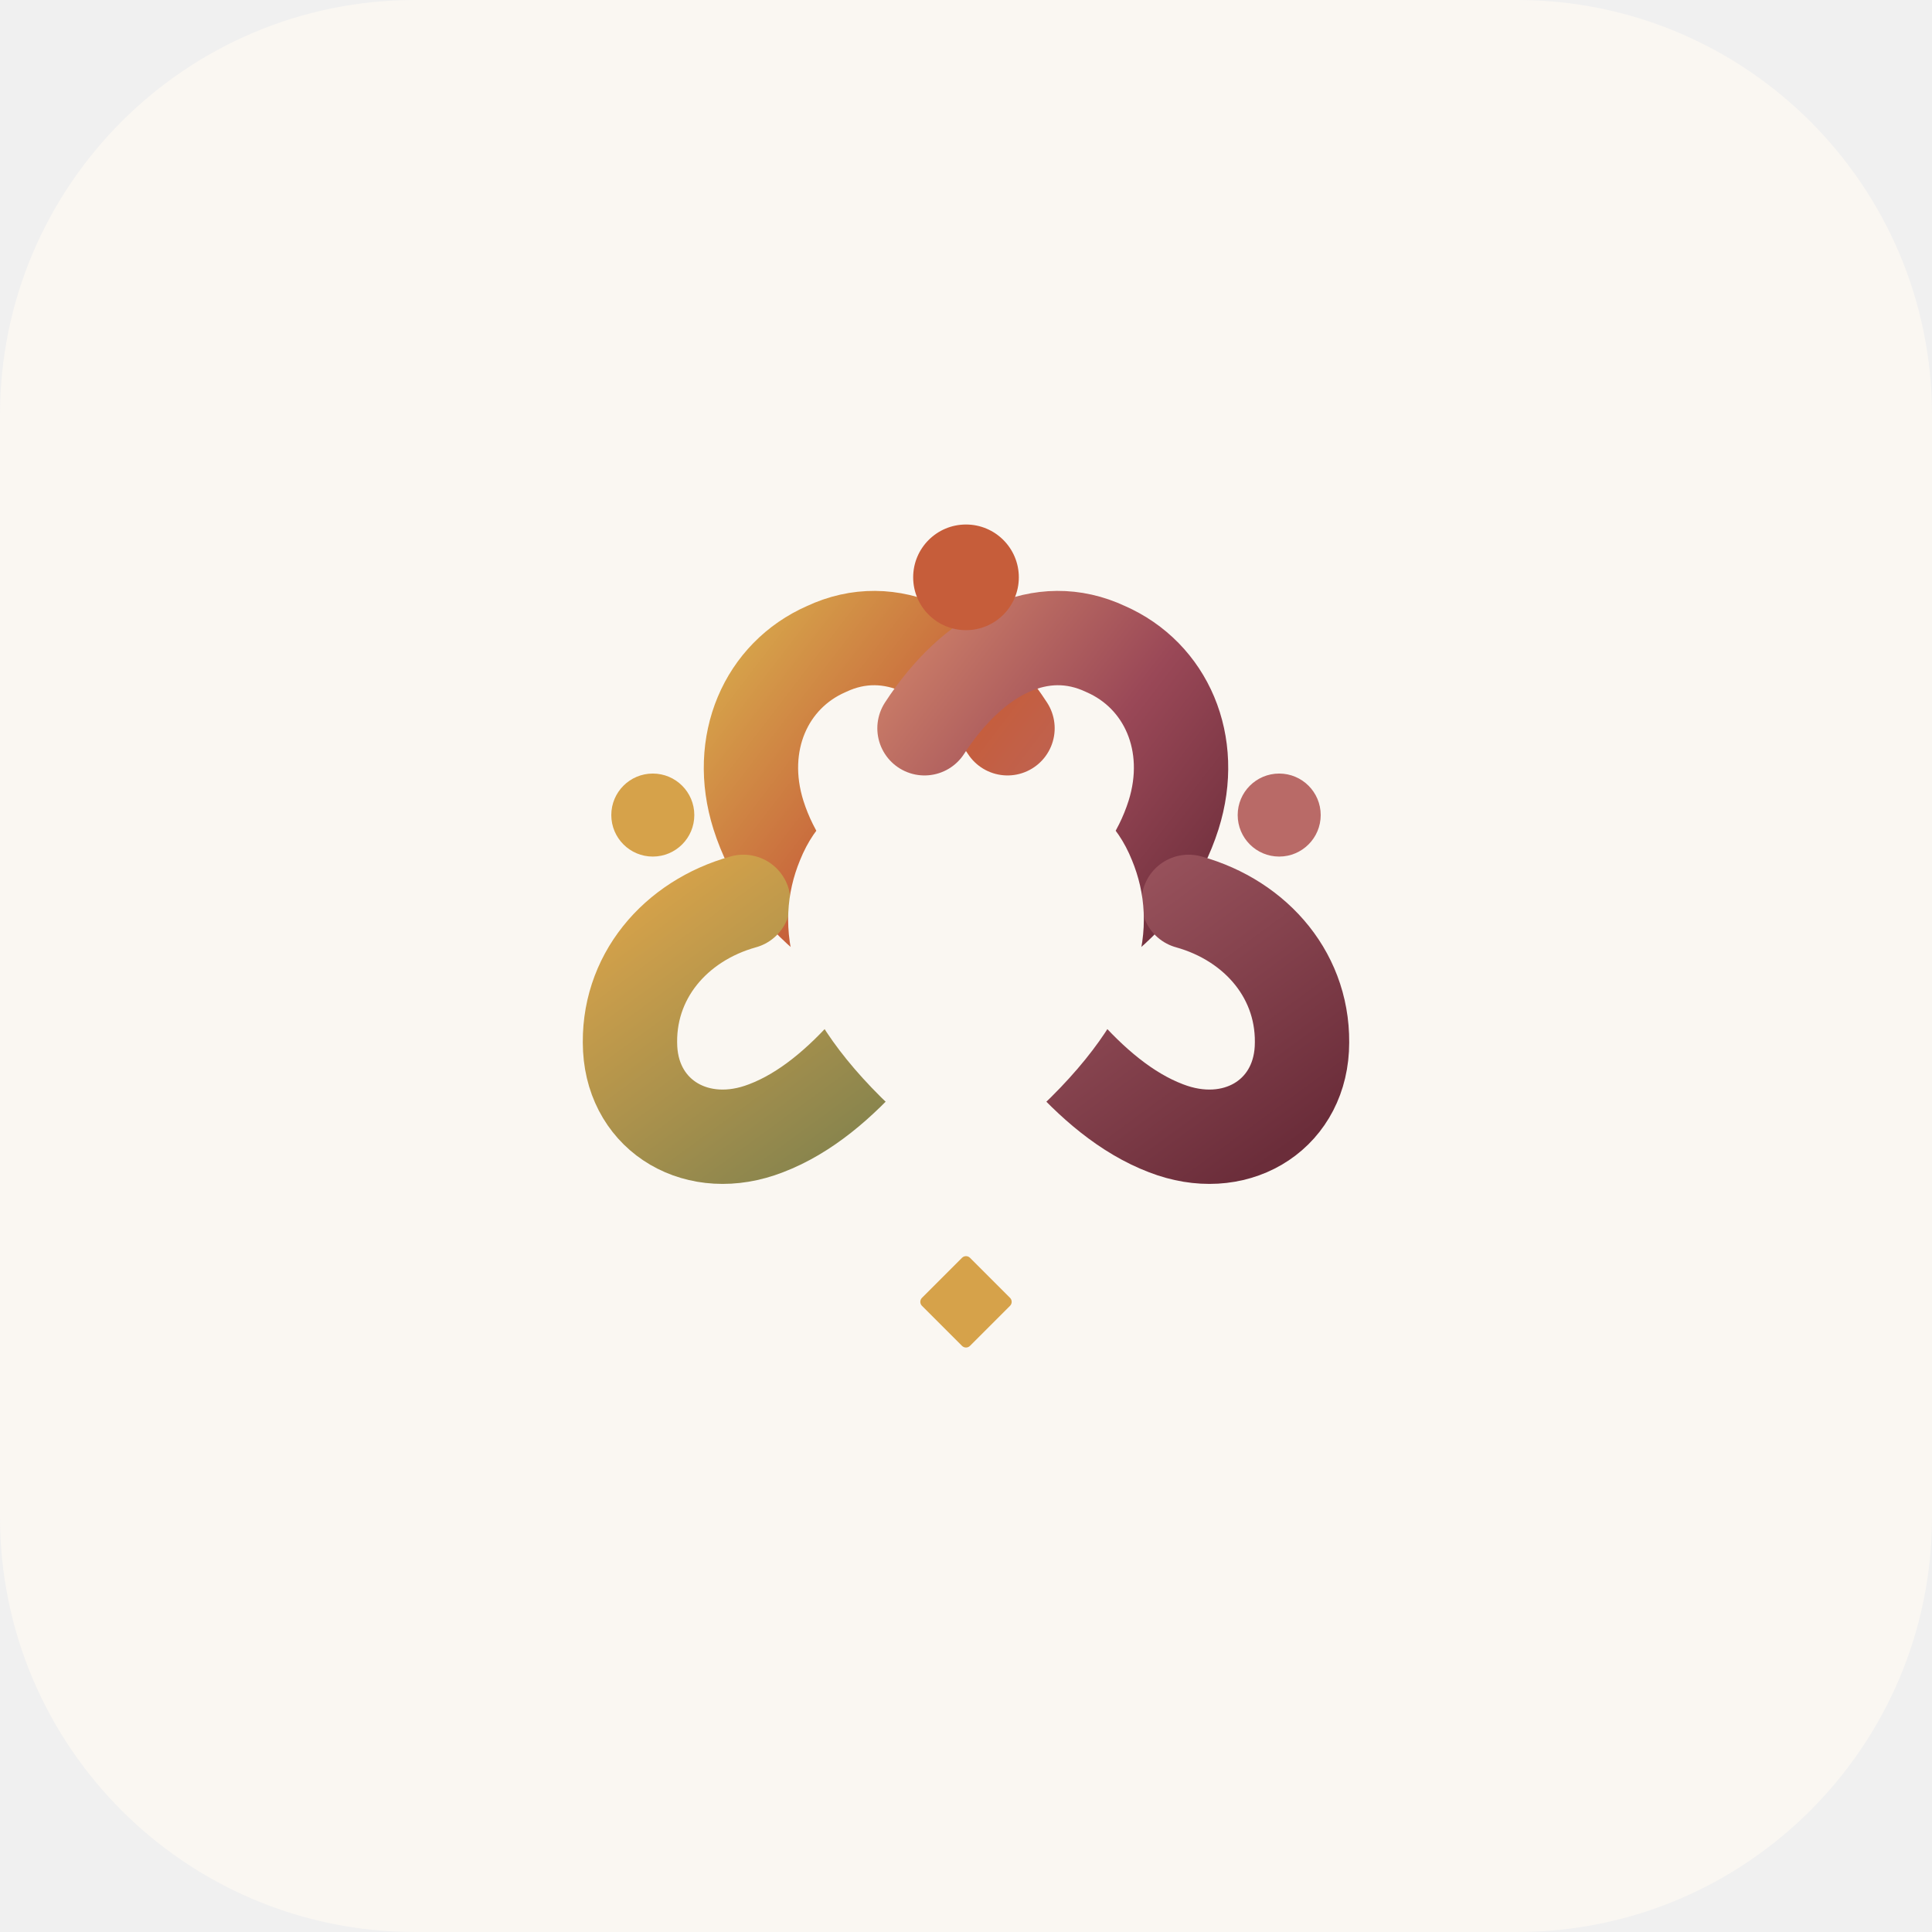
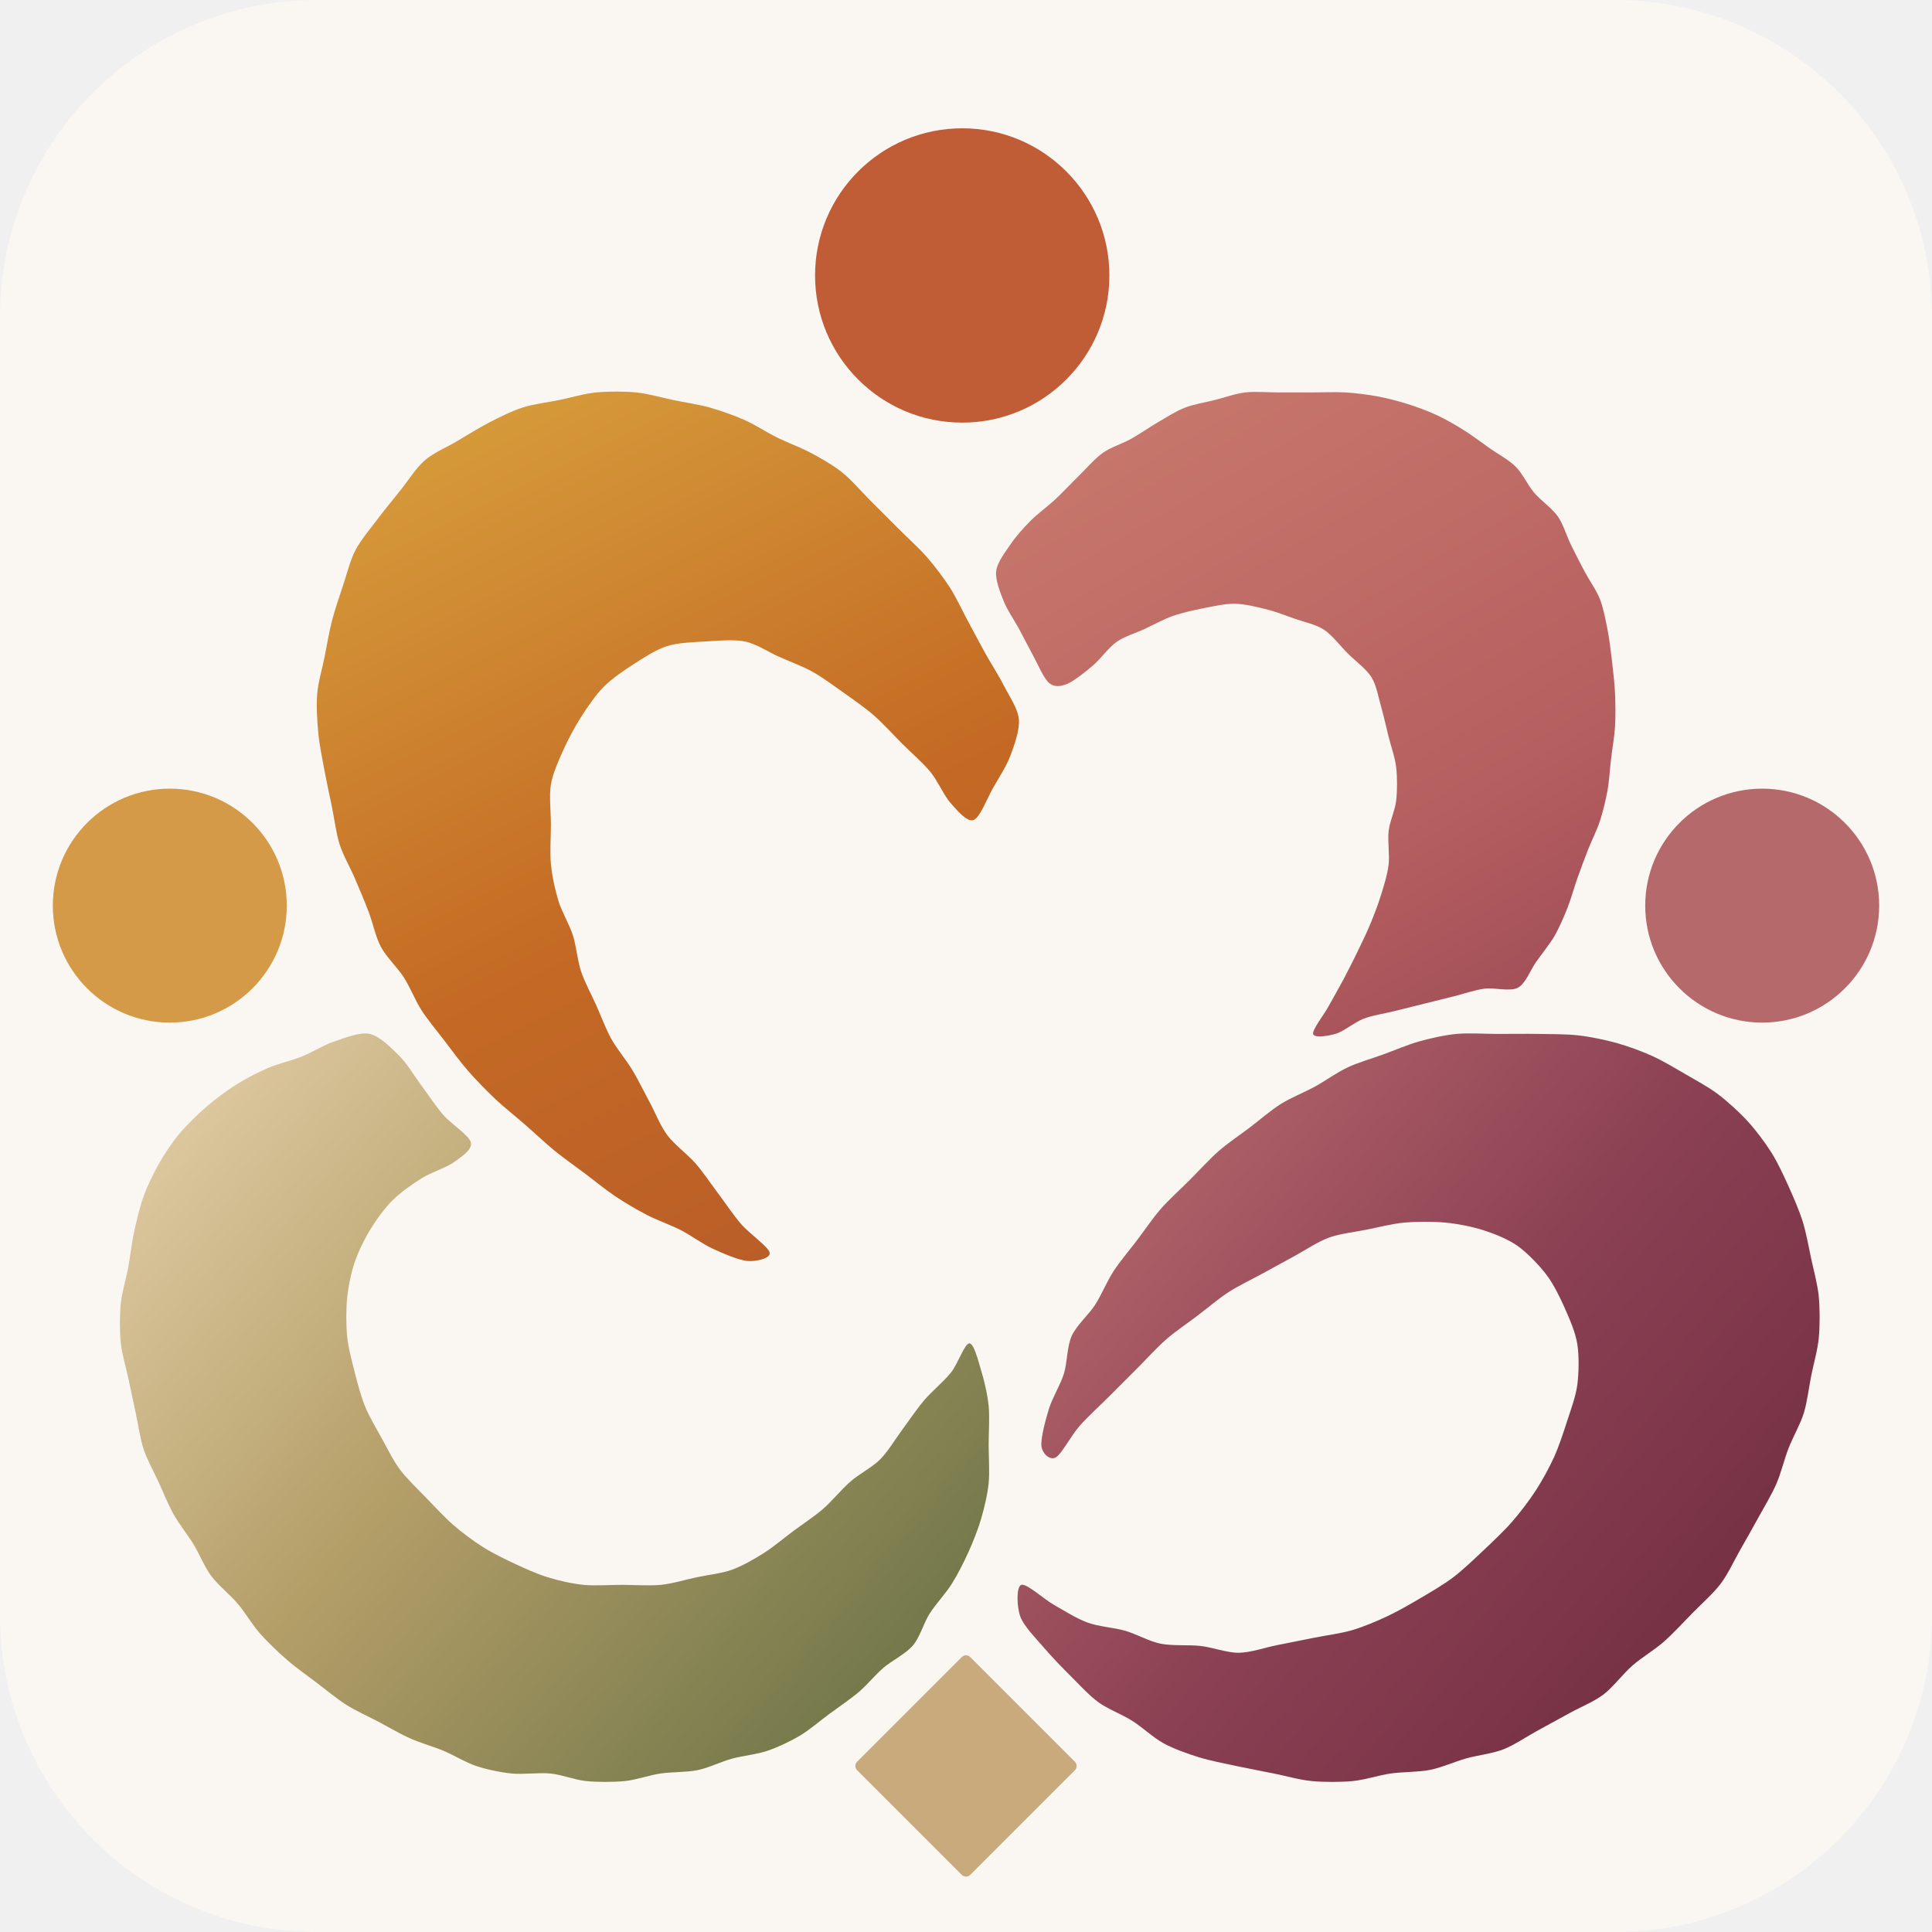
- <svg xmlns="http://www.w3.org/2000/svg" width="1024" height="1024" viewBox="0 0 1024 1024" role="img" aria-labelledby="title desc">
+ <svg xmlns="http://www.w3.org/2000/svg" width="1024" height="1024" viewBox="0 0 256 256" role="img">
  <defs>
-     <linearGradient id="gradWarm" x1="0" y1="0" x2="1" y2="1">
-       <stop offset="0" stop-color="#D6A24A" />
-       <stop offset="0.55" stop-color="#C65D3A" />
-       <stop offset="1" stop-color="#B86766" />
+     <linearGradient id="corrWarm" x1="80" y1="55" x2="145" y2="185" gradientUnits="userSpaceOnUse">
+       <stop offset="0" stop-color="#D9A33E" />
+       <stop offset="0.55" stop-color="#C46A24" />
+       <stop offset="1" stop-color="#B75A2A" />
    </linearGradient>
-     <linearGradient id="gradRose" x1="0" y1="0" x2="1" y2="1">
-       <stop offset="0" stop-color="#C97B67" />
-       <stop offset="0.5" stop-color="#9A4857" />
-       <stop offset="1" stop-color="#6B2D3A" />
+     <linearGradient id="corrRose" x1="175" y1="58" x2="240" y2="170" gradientUnits="userSpaceOnUse">
+       <stop offset="0" stop-color="#C9796D" />
+       <stop offset="0.55" stop-color="#B65F60" />
+       <stop offset="1" stop-color="#8D3E50" />
    </linearGradient>
-     <linearGradient id="gradOlive" x1="0" y1="0" x2="1" y2="1">
-       <stop offset="0" stop-color="#D6A24A" />
-       <stop offset="1" stop-color="#7A7F4E" />
+     <linearGradient id="corrOlive" x1="48" y1="150" x2="145" y2="232" gradientUnits="userSpaceOnUse">
+       <stop offset="0" stop-color="#E2CDA6" />
+       <stop offset="0.48" stop-color="#B39E68" />
+       <stop offset="1" stop-color="#73784A" />
    </linearGradient>
-     <linearGradient id="gradBurg" x1="0" y1="0" x2="1" y2="1">
-       <stop offset="0" stop-color="#A25A63" />
-       <stop offset="1" stop-color="#6B2D3A" />
+     <linearGradient id="corrBurg" x1="178" y1="145" x2="285" y2="235" gradientUnits="userSpaceOnUse">
+       <stop offset="0" stop-color="#B86A6D" />
+       <stop offset="0.45" stop-color="#8B4053" />
+       <stop offset="1" stop-color="#67263B" />
    </linearGradient>
-     <mask id="heartCut">
-       <rect x="0" y="0" width="256" height="256" fill="white" />
-       <path d="M128 188 L111 171 C80 143 77 120 84 103 C92 83 113 78 128 95 C143 78 164 83 172 103 C179 120 176 143 145 171 Z" fill="black" />
-     </mask>
  </defs>
-   <rect x="0" y="0" width="1024" height="1024" rx="220" fill="#FAF7F2" />
-   <g id="mark" transform="translate(256 250) scale(2.0)">
-     <g mask="url(#heartCut)" fill="none" stroke-linecap="round" stroke-linejoin="round">
-       <path d="M126 133 C100 129 80 113 73 91 C67 72 75 54 91 47 C108 39 126 48 139 68" stroke="url(#gradWarm)" stroke-width="25" />
-       <path d="M130 133 C156 129 176 113 183 91 C189 72 181 54 165 47 C148 39 130 48 117 68" stroke="url(#gradRose)" stroke-width="25" />
-       <path d="M124 124 C112 142 96 166 75 174 C57 181 40 171 39 153 C38 134 51 119 69 114" stroke="url(#gradOlive)" stroke-width="25" />
-       <path d="M132 124 C144 142 160 166 181 174 C199 181 216 171 217 153 C218 134 205 119 187 114" stroke="url(#gradBurg)" stroke-width="25" />
-     </g>
-     <circle cx="128" cy="28" r="14" fill="#C65D3A" />
-     <circle cx="45" cy="91" r="11" fill="#D6A24A" />
-     <circle cx="211" cy="91" r="11" fill="#B96A67" />
-     <rect x="119" y="211" width="18" height="18" rx="1.5" transform="rotate(45 128 220)" fill="#D6A24A" />
+   <rect x="0" y="0" width="256" height="256" rx="42" fill="#FAF7F2" />
+   <g id="GENORRA-mark" transform="translate(-28 -8)">
+     <path id="mark-part-2" d="M 107.00,60.00 C 105.44,60.15 103.62,60.69 102.12,61.00 C 100.63,61.31 98.68,61.54 97.25,62.00 C 95.82,62.46 94.12,63.31 92.79,64.00 C 91.45,64.69 89.83,65.71 88.52,66.48 C 87.22,67.25 85.40,68.02 84.28,69.00 C 83.15,69.98 82.12,71.64 81.16,72.84 C 80.20,74.04 78.93,75.58 78.00,76.82 C 77.07,78.06 75.79,79.57 75.09,80.91 C 74.40,82.24 73.95,84.10 73.47,85.53 C 73.00,86.95 72.38,88.74 72.00,90.21 C 71.62,91.67 71.30,93.59 71.00,95.08 C 70.70,96.58 70.15,98.42 70.03,99.97 C 69.90,101.52 70.03,103.62 70.18,105.18 C 70.33,106.73 70.72,108.62 71.00,110.13 C 71.28,111.63 71.69,113.51 72.00,115.00 C 72.31,116.50 72.54,118.45 73.00,119.88 C 73.46,121.31 74.41,122.96 75.00,124.34 C 75.59,125.72 76.33,127.46 76.86,128.86 C 77.39,130.26 77.77,132.15 78.48,133.48 C 79.19,134.81 80.69,136.23 81.51,137.51 C 82.34,138.80 83.02,140.56 83.84,141.84 C 84.66,143.12 85.93,144.64 86.88,145.88 C 87.82,147.11 88.96,148.68 90.00,149.87 C 91.04,151.06 92.49,152.56 93.65,153.65 C 94.81,154.74 96.36,155.96 97.55,157.00 C 98.75,158.04 100.21,159.43 101.43,160.43 C 102.64,161.42 104.22,162.53 105.46,163.46 C 106.70,164.39 108.22,165.64 109.49,166.49 C 110.76,167.34 112.41,168.31 113.74,169.00 C 115.08,169.69 116.87,170.31 118.21,171.00 C 119.55,171.69 121.11,172.85 122.47,173.47 C 123.84,174.10 125.94,175.01 127.09,175.09 C 128.25,175.17 130.12,174.74 129.99,173.99 C 129.87,173.25 127.29,171.45 126.25,170.25 C 125.21,169.06 124.15,167.46 123.22,166.22 C 122.29,164.98 121.22,163.38 120.19,162.19 C 119.15,160.99 117.38,159.68 116.44,158.44 C 115.51,157.21 114.83,155.44 114.12,154.12 C 113.40,152.79 112.58,151.09 111.79,149.79 C 111.01,148.49 109.73,146.97 109.00,145.66 C 108.27,144.34 107.61,142.56 107.00,141.19 C 106.39,139.83 105.48,138.16 105.00,136.73 C 104.52,135.31 104.36,133.33 103.90,131.90 C 103.44,130.47 102.44,128.83 102.00,127.39 C 101.56,125.96 101.15,124.08 101.00,122.52 C 100.85,120.96 101.00,118.85 101.00,117.23 C 101.00,115.60 100.74,113.45 101.00,111.94 C 101.26,110.42 102.05,108.70 102.66,107.34 C 103.28,105.97 104.17,104.29 104.99,103.01 C 105.81,101.73 106.94,100.06 108.03,98.97 C 109.11,97.89 110.78,96.76 112.06,95.94 C 113.34,95.12 114.95,94.07 116.39,93.61 C 117.82,93.16 119.84,93.09 121.42,93.00 C 123.01,92.91 125.22,92.69 126.71,93.00 C 128.21,93.31 129.81,94.39 131.17,95.00 C 132.54,95.61 134.32,96.27 135.64,97.00 C 136.96,97.73 138.52,98.89 139.78,99.78 C 141.03,100.67 142.62,101.77 143.81,102.81 C 145.00,103.85 146.40,105.40 147.55,106.55 C 148.70,107.70 150.30,109.08 151.29,110.29 C 152.28,111.51 153.12,113.49 154.00,114.46 C 154.88,115.44 156.15,116.97 157.00,116.66 C 157.85,116.35 158.82,113.75 159.57,112.43 C 160.32,111.12 161.37,109.51 161.89,108.11 C 162.42,106.70 163.14,104.70 163.00,103.28 C 162.86,101.85 161.68,100.15 161.00,98.81 C 160.32,97.47 159.27,95.86 158.54,94.54 C 157.81,93.22 156.93,91.54 156.21,90.21 C 155.50,88.89 154.71,87.17 153.89,85.89 C 153.07,84.61 151.89,83.05 150.85,81.85 C 149.81,80.66 148.26,79.26 147.11,78.11 C 145.97,76.97 144.52,75.52 143.37,74.37 C 142.22,73.22 140.85,71.61 139.63,70.63 C 138.41,69.65 136.76,68.71 135.43,68.00 C 134.10,67.29 132.32,66.64 130.98,65.98 C 129.63,65.31 128.02,64.26 126.65,63.65 C 125.28,63.04 123.50,62.41 122.04,62.00 C 120.59,61.59 118.66,61.31 117.17,61.00 C 115.67,60.69 113.85,60.15 112.29,60.00 C 110.73,59.85 108.56,59.85 107.00,60.00 Z" fill="url(#corrWarm)" />
+     <path id="mark-part-3" d="M 193.00,60.00 C 191.70,60.15 190.21,60.69 188.98,61.00 C 187.75,61.31 186.14,61.57 184.97,62.03 C 183.80,62.49 182.45,63.36 181.35,64.00 C 180.26,64.64 178.93,65.57 177.82,66.18 C 176.71,66.79 175.19,67.26 174.14,68.00 C 173.09,68.74 171.93,70.09 170.96,71.04 C 169.99,71.98 168.81,73.26 167.83,74.17 C 166.84,75.09 165.46,76.10 164.56,77.00 C 163.66,77.90 162.67,79.01 161.97,80.03 C 161.27,81.05 160.15,82.48 160.00,83.65 C 159.85,84.82 160.54,86.50 161.00,87.67 C 161.46,88.84 162.40,90.17 163.00,91.28 C 163.60,92.39 164.31,93.81 164.92,94.92 C 165.53,96.03 166.32,97.92 167.00,98.49 C 167.68,99.06 168.47,98.99 169.36,98.64 C 170.25,98.29 171.79,97.06 172.79,96.21 C 173.80,95.36 174.88,93.82 175.93,93.07 C 176.98,92.33 178.51,91.88 179.65,91.35 C 180.79,90.82 182.19,90.05 183.37,89.63 C 184.56,89.21 186.13,88.86 187.39,88.61 C 188.64,88.36 190.29,87.99 191.57,88.00 C 192.84,88.01 194.48,88.40 195.71,88.71 C 196.94,89.01 198.42,89.58 199.61,90.00 C 200.79,90.42 202.38,90.74 203.44,91.44 C 204.51,92.15 205.62,93.62 206.58,94.58 C 207.54,95.54 209.04,96.64 209.72,97.72 C 210.39,98.80 210.65,100.41 211.00,101.62 C 211.35,102.84 211.69,104.41 212.00,105.64 C 212.31,106.87 212.85,108.37 213.00,109.66 C 213.15,110.96 213.15,112.80 213.00,114.10 C 212.85,115.39 212.15,116.82 212.00,118.12 C 211.85,119.41 212.15,121.26 212.00,122.55 C 211.85,123.85 211.37,125.37 211.00,126.57 C 210.63,127.78 210.06,129.26 209.58,130.42 C 209.10,131.58 208.41,133.01 207.86,134.14 C 207.31,135.27 206.59,136.69 206.00,137.81 C 205.41,138.92 204.61,140.31 204.00,141.41 C 203.39,142.52 201.84,144.48 202.00,145.02 C 202.16,145.57 204.01,145.28 205.03,144.97 C 206.05,144.66 207.48,143.46 208.65,143.00 C 209.82,142.54 211.44,142.31 212.67,142.00 C 213.90,141.69 215.46,141.31 216.69,141.00 C 217.92,140.69 219.48,140.31 220.71,140.00 C 221.94,139.69 223.44,139.17 224.73,139.00 C 226.02,138.83 228.07,139.43 229.12,138.88 C 230.16,138.34 230.80,136.50 231.55,135.45 C 232.29,134.40 233.34,133.12 233.98,132.02 C 234.61,130.93 235.23,129.47 235.70,128.30 C 236.16,127.13 236.58,125.59 237.00,124.41 C 237.42,123.22 237.97,121.74 238.43,120.57 C 238.89,119.40 239.61,117.98 240.00,116.78 C 240.39,115.58 240.77,114.03 241.00,112.76 C 241.23,111.49 241.32,109.82 241.48,108.52 C 241.63,107.23 241.92,105.63 242.00,104.30 C 242.08,102.98 242.06,101.20 242.00,99.87 C 241.94,98.53 241.75,96.90 241.60,95.60 C 241.45,94.30 241.25,92.67 241.00,91.41 C 240.75,90.15 240.46,88.56 240.00,87.39 C 239.54,86.22 238.59,84.90 238.00,83.79 C 237.41,82.67 236.68,81.26 236.13,80.13 C 235.57,78.99 235.15,77.46 234.40,76.40 C 233.66,75.35 232.12,74.28 231.27,73.27 C 230.42,72.26 229.74,70.74 228.84,69.84 C 227.94,68.94 226.46,68.15 225.41,67.41 C 224.36,66.67 223.05,65.68 221.97,65.00 C 220.89,64.32 219.51,63.53 218.37,63.00 C 217.23,62.47 215.74,61.92 214.54,61.54 C 213.34,61.16 211.79,60.76 210.52,60.52 C 209.26,60.29 207.63,60.08 206.31,60.00 C 204.98,59.92 203.23,60.00 201.87,60.00 C 200.51,60.00 198.80,60.00 197.44,60.00 C 196.07,60.00 194.30,59.85 193.00,60.00 Z" fill="url(#corrRose)" />
+     <path id="mark-part-6" d="M 77.00,145.00 C 75.68,144.71 73.67,145.54 72.28,146.00 C 70.90,146.46 69.33,147.46 67.98,148.00 C 66.63,148.54 64.81,148.95 63.48,149.52 C 62.14,150.10 60.51,150.95 59.26,151.74 C 58.01,152.53 56.50,153.66 55.34,154.66 C 54.18,155.66 52.68,157.12 51.71,158.29 C 50.74,159.46 49.72,161.02 49.00,162.30 C 48.28,163.57 47.49,165.23 47.00,166.60 C 46.51,167.97 46.08,169.78 45.77,171.23 C 45.46,172.67 45.25,174.57 44.97,176.03 C 44.70,177.49 44.15,179.24 44.00,180.76 C 43.85,182.27 43.85,184.38 44.00,185.89 C 44.15,187.40 44.69,189.16 45.00,190.61 C 45.31,192.05 45.69,193.88 46.00,195.32 C 46.31,196.77 46.57,198.65 47.03,200.03 C 47.49,201.41 48.39,203.02 49.00,204.35 C 49.61,205.67 50.28,207.37 51.00,208.65 C 51.72,209.93 52.91,211.42 53.67,212.67 C 54.44,213.93 55.10,215.64 56.00,216.84 C 56.90,218.04 58.53,219.35 59.52,220.52 C 60.50,221.68 61.43,223.29 62.44,224.44 C 63.45,225.59 64.94,227.00 66.10,228.00 C 67.25,229.00 68.79,230.08 69.99,230.99 C 71.19,231.90 72.66,233.12 73.91,233.91 C 75.16,234.70 76.83,235.45 78.13,236.13 C 79.42,236.81 81.01,237.75 82.34,238.34 C 83.67,238.94 85.45,239.44 86.79,240.00 C 88.13,240.56 89.71,241.54 91.09,242.00 C 92.47,242.46 94.30,242.85 95.81,243.00 C 97.32,243.15 99.43,242.85 100.94,243.00 C 102.45,243.15 104.15,243.85 105.66,244.00 C 107.17,244.15 109.28,244.15 110.79,244.00 C 112.30,243.85 114.03,243.22 115.51,243.00 C 116.99,242.78 119.00,242.85 120.45,242.55 C 121.90,242.25 123.55,241.43 124.96,241.04 C 126.37,240.65 128.28,240.47 129.66,240.00 C 131.04,239.53 132.70,238.75 133.97,238.00 C 135.23,237.25 136.69,235.99 137.90,235.10 C 139.10,234.21 140.72,233.12 141.82,232.18 C 142.92,231.24 143.96,229.94 145.05,229.00 C 146.14,228.06 148.02,227.14 148.96,226.04 C 149.90,224.94 150.38,223.08 151.17,221.83 C 151.96,220.58 153.31,219.15 154.09,217.91 C 154.88,216.66 155.71,215.02 156.31,213.69 C 156.91,212.37 157.59,210.66 158.00,209.26 C 158.41,207.86 158.85,206.05 159.00,204.54 C 159.15,203.03 159.00,200.98 159.00,199.41 C 159.00,197.84 159.15,195.79 159.00,194.28 C 158.85,192.77 158.39,190.83 158.00,189.56 C 157.61,188.29 157.04,185.95 156.43,186.00 C 155.81,186.05 154.92,188.72 154.00,189.88 C 153.08,191.03 151.45,192.38 150.46,193.54 C 149.47,194.70 148.43,196.26 147.54,197.46 C 146.64,198.67 145.66,200.34 144.62,201.38 C 143.57,202.43 141.85,203.30 140.69,204.31 C 139.54,205.31 138.22,206.93 137.06,207.94 C 135.91,208.94 134.34,209.96 133.14,210.86 C 131.94,211.75 130.47,212.99 129.22,213.78 C 127.97,214.57 126.37,215.50 125.01,215.99 C 123.64,216.49 121.74,216.69 120.29,217.00 C 118.84,217.31 117.08,217.85 115.57,218.00 C 114.06,218.15 112.01,218.00 110.44,218.00 C 108.87,218.00 106.82,218.15 105.31,218.00 C 103.80,217.85 101.99,217.43 100.59,217.00 C 99.19,216.57 97.52,215.82 96.20,215.20 C 94.88,214.59 93.24,213.78 91.99,212.99 C 90.74,212.20 89.22,211.07 88.07,210.07 C 86.91,209.06 85.52,207.56 84.44,206.44 C 83.35,205.31 81.90,203.93 81.00,202.73 C 80.10,201.53 79.30,199.87 78.59,198.59 C 77.88,197.31 76.93,195.72 76.38,194.38 C 75.83,193.03 75.36,191.24 75.00,189.82 C 74.64,188.39 74.15,186.61 74.00,185.10 C 73.85,183.59 73.85,181.48 74.00,179.97 C 74.15,178.46 74.53,176.63 75.00,175.25 C 75.47,173.87 76.27,172.22 77.04,170.96 C 77.81,169.70 78.95,168.10 80.00,167.06 C 81.05,166.01 82.64,164.89 83.88,164.12 C 85.13,163.34 87.14,162.72 88.14,162.00 C 89.14,161.28 90.61,160.35 90.39,159.39 C 90.18,158.44 87.77,156.92 86.77,155.77 C 85.76,154.61 84.74,153.05 83.84,151.84 C 82.95,150.64 81.97,148.97 80.92,147.92 C 79.87,146.87 78.32,145.29 77.00,145.00 Z" fill="url(#corrOlive)" />
+     <path id="mark-part-7" d="M 221.00,145.00 C 219.40,145.15 217.48,145.59 215.99,146.01 C 214.50,146.43 212.72,147.20 211.28,147.72 C 209.83,148.25 207.95,148.78 206.56,149.44 C 205.17,150.09 203.55,151.26 202.20,152.00 C 200.84,152.74 199.04,153.45 197.72,154.28 C 196.40,155.11 194.85,156.45 193.59,157.41 C 192.32,158.37 190.68,159.47 189.46,160.54 C 188.24,161.61 186.80,163.20 185.62,164.38 C 184.45,165.55 182.85,166.99 181.79,168.21 C 180.72,169.44 179.62,171.08 178.66,172.34 C 177.70,173.61 176.38,175.16 175.53,176.47 C 174.68,177.78 173.95,179.58 173.11,180.89 C 172.26,182.21 170.63,183.63 170.00,185.03 C 169.37,186.43 169.43,188.56 168.97,190.03 C 168.51,191.50 167.46,193.17 167.00,194.64 C 166.54,196.12 165.86,198.66 166.00,199.65 C 166.14,200.65 167.12,201.53 167.88,201.12 C 168.65,200.71 169.94,198.21 171.01,196.99 C 172.08,195.77 173.67,194.33 174.85,193.15 C 176.03,191.97 177.51,190.49 178.69,189.31 C 179.86,188.14 181.30,186.55 182.52,185.48 C 183.74,184.41 185.39,183.31 186.65,182.35 C 187.92,181.39 189.47,180.07 190.78,179.22 C 192.09,178.37 193.85,177.54 195.20,176.80 C 196.56,176.05 198.27,175.11 199.62,174.38 C 200.98,173.64 202.62,172.53 204.07,172.00 C 205.51,171.47 207.52,171.25 209.06,170.94 C 210.59,170.64 212.49,170.14 214.09,170.00 C 215.69,169.86 217.91,169.85 219.51,170.00 C 221.11,170.15 223.06,170.53 224.53,171.00 C 225.99,171.47 227.80,172.18 229.09,173.09 C 230.37,174.00 231.96,175.66 232.92,176.92 C 233.88,178.19 234.72,179.94 235.35,181.35 C 235.97,182.75 236.75,184.53 237.00,186.09 C 237.25,187.64 237.21,189.93 237.00,191.51 C 236.79,193.09 236.10,194.90 235.63,196.37 C 235.16,197.84 234.55,199.68 233.92,201.08 C 233.28,202.49 232.34,204.20 231.49,205.51 C 230.64,206.82 229.43,208.41 228.36,209.64 C 227.30,210.86 225.72,212.34 224.53,213.47 C 223.33,214.60 221.83,216.04 220.56,217.00 C 219.30,217.96 217.61,218.94 216.27,219.73 C 214.93,220.52 213.24,221.50 211.85,222.15 C 210.45,222.81 208.67,223.56 207.19,224.00 C 205.70,224.44 203.71,224.69 202.18,225.00 C 200.64,225.31 198.70,225.69 197.16,226.00 C 195.63,226.31 193.70,226.98 192.15,227.00 C 190.61,227.02 188.69,226.28 187.10,226.10 C 185.51,225.92 183.34,226.11 181.80,225.80 C 180.26,225.49 178.57,224.51 177.08,224.08 C 175.60,223.66 173.55,223.53 172.11,223.00 C 170.66,222.47 169.00,221.42 167.65,220.65 C 166.31,219.89 164.01,217.76 163.33,218.00 C 162.64,218.24 162.73,220.91 163.19,222.19 C 163.65,223.47 165.27,225.09 166.32,226.32 C 167.36,227.55 168.89,229.11 170.00,230.22 C 171.11,231.33 172.35,232.69 173.58,233.58 C 174.80,234.46 176.68,235.17 178.00,236.00 C 179.32,236.83 180.83,238.26 182.18,239.00 C 183.54,239.74 185.37,240.38 186.84,240.84 C 188.32,241.30 190.26,241.67 191.79,242.00 C 193.32,242.33 195.27,242.69 196.80,243.00 C 198.34,243.31 200.21,243.85 201.81,244.00 C 203.41,244.15 205.64,244.15 207.24,244.00 C 208.84,243.85 210.68,243.23 212.25,243.00 C 213.82,242.77 215.94,242.83 217.48,242.52 C 219.01,242.22 220.78,241.42 222.27,241.00 C 223.76,240.58 225.77,240.36 227.20,239.80 C 228.63,239.24 230.27,238.12 231.62,237.38 C 232.98,236.63 234.69,235.70 236.04,234.96 C 237.40,234.21 239.20,233.49 240.47,232.53 C 241.73,231.57 243.08,229.76 244.30,228.70 C 245.52,227.63 247.21,226.64 248.43,225.57 C 249.65,224.50 251.11,222.91 252.27,221.73 C 253.43,220.55 255.04,219.12 256.00,217.85 C 256.96,216.58 257.76,214.82 258.53,213.47 C 259.29,212.13 260.26,210.43 261.00,209.07 C 261.74,207.72 262.76,206.04 263.37,204.63 C 263.99,203.22 264.44,201.31 265.00,199.88 C 265.56,198.44 266.54,196.75 267.00,195.28 C 267.46,193.81 267.69,191.81 268.00,190.27 C 268.31,188.73 268.85,186.86 269.00,185.26 C 269.15,183.66 269.15,181.43 269.00,179.83 C 268.85,178.23 268.33,176.35 268.00,174.82 C 267.67,173.29 267.33,171.34 266.87,169.87 C 266.41,168.39 265.63,166.61 265.00,165.21 C 264.37,163.81 263.56,162.05 262.73,160.73 C 261.90,159.41 260.68,157.78 259.60,156.60 C 258.52,155.41 256.93,153.96 255.66,153.00 C 254.40,152.04 252.68,151.12 251.34,150.34 C 250.00,149.56 248.32,148.55 246.92,147.92 C 245.52,147.28 243.69,146.62 242.20,146.20 C 240.71,145.79 238.78,145.38 237.20,145.20 C 235.61,145.01 233.50,145.03 231.85,145.00 C 230.20,144.97 228.09,145.00 226.43,145.00 C 224.76,145.00 222.60,144.85 221.00,145.00 Z" fill="url(#corrBurg)" />
+     <circle id="head-top" cx="155.5" cy="44.5" r="19.5" fill="#C15D36" />
+     <circle id="head-left" cx="50.5" cy="128" r="15.5" fill="#D49A47" />
+     <circle id="head-right" cx="261.5" cy="128" r="15.5" fill="#B6696B" />
+     <rect id="base-diamond" x="145.4" y="231.4" width="21.2" height="21.2" rx="0.8" transform="rotate(45 156 242)" fill="#C9AA7D" />
  </g>
</svg>
